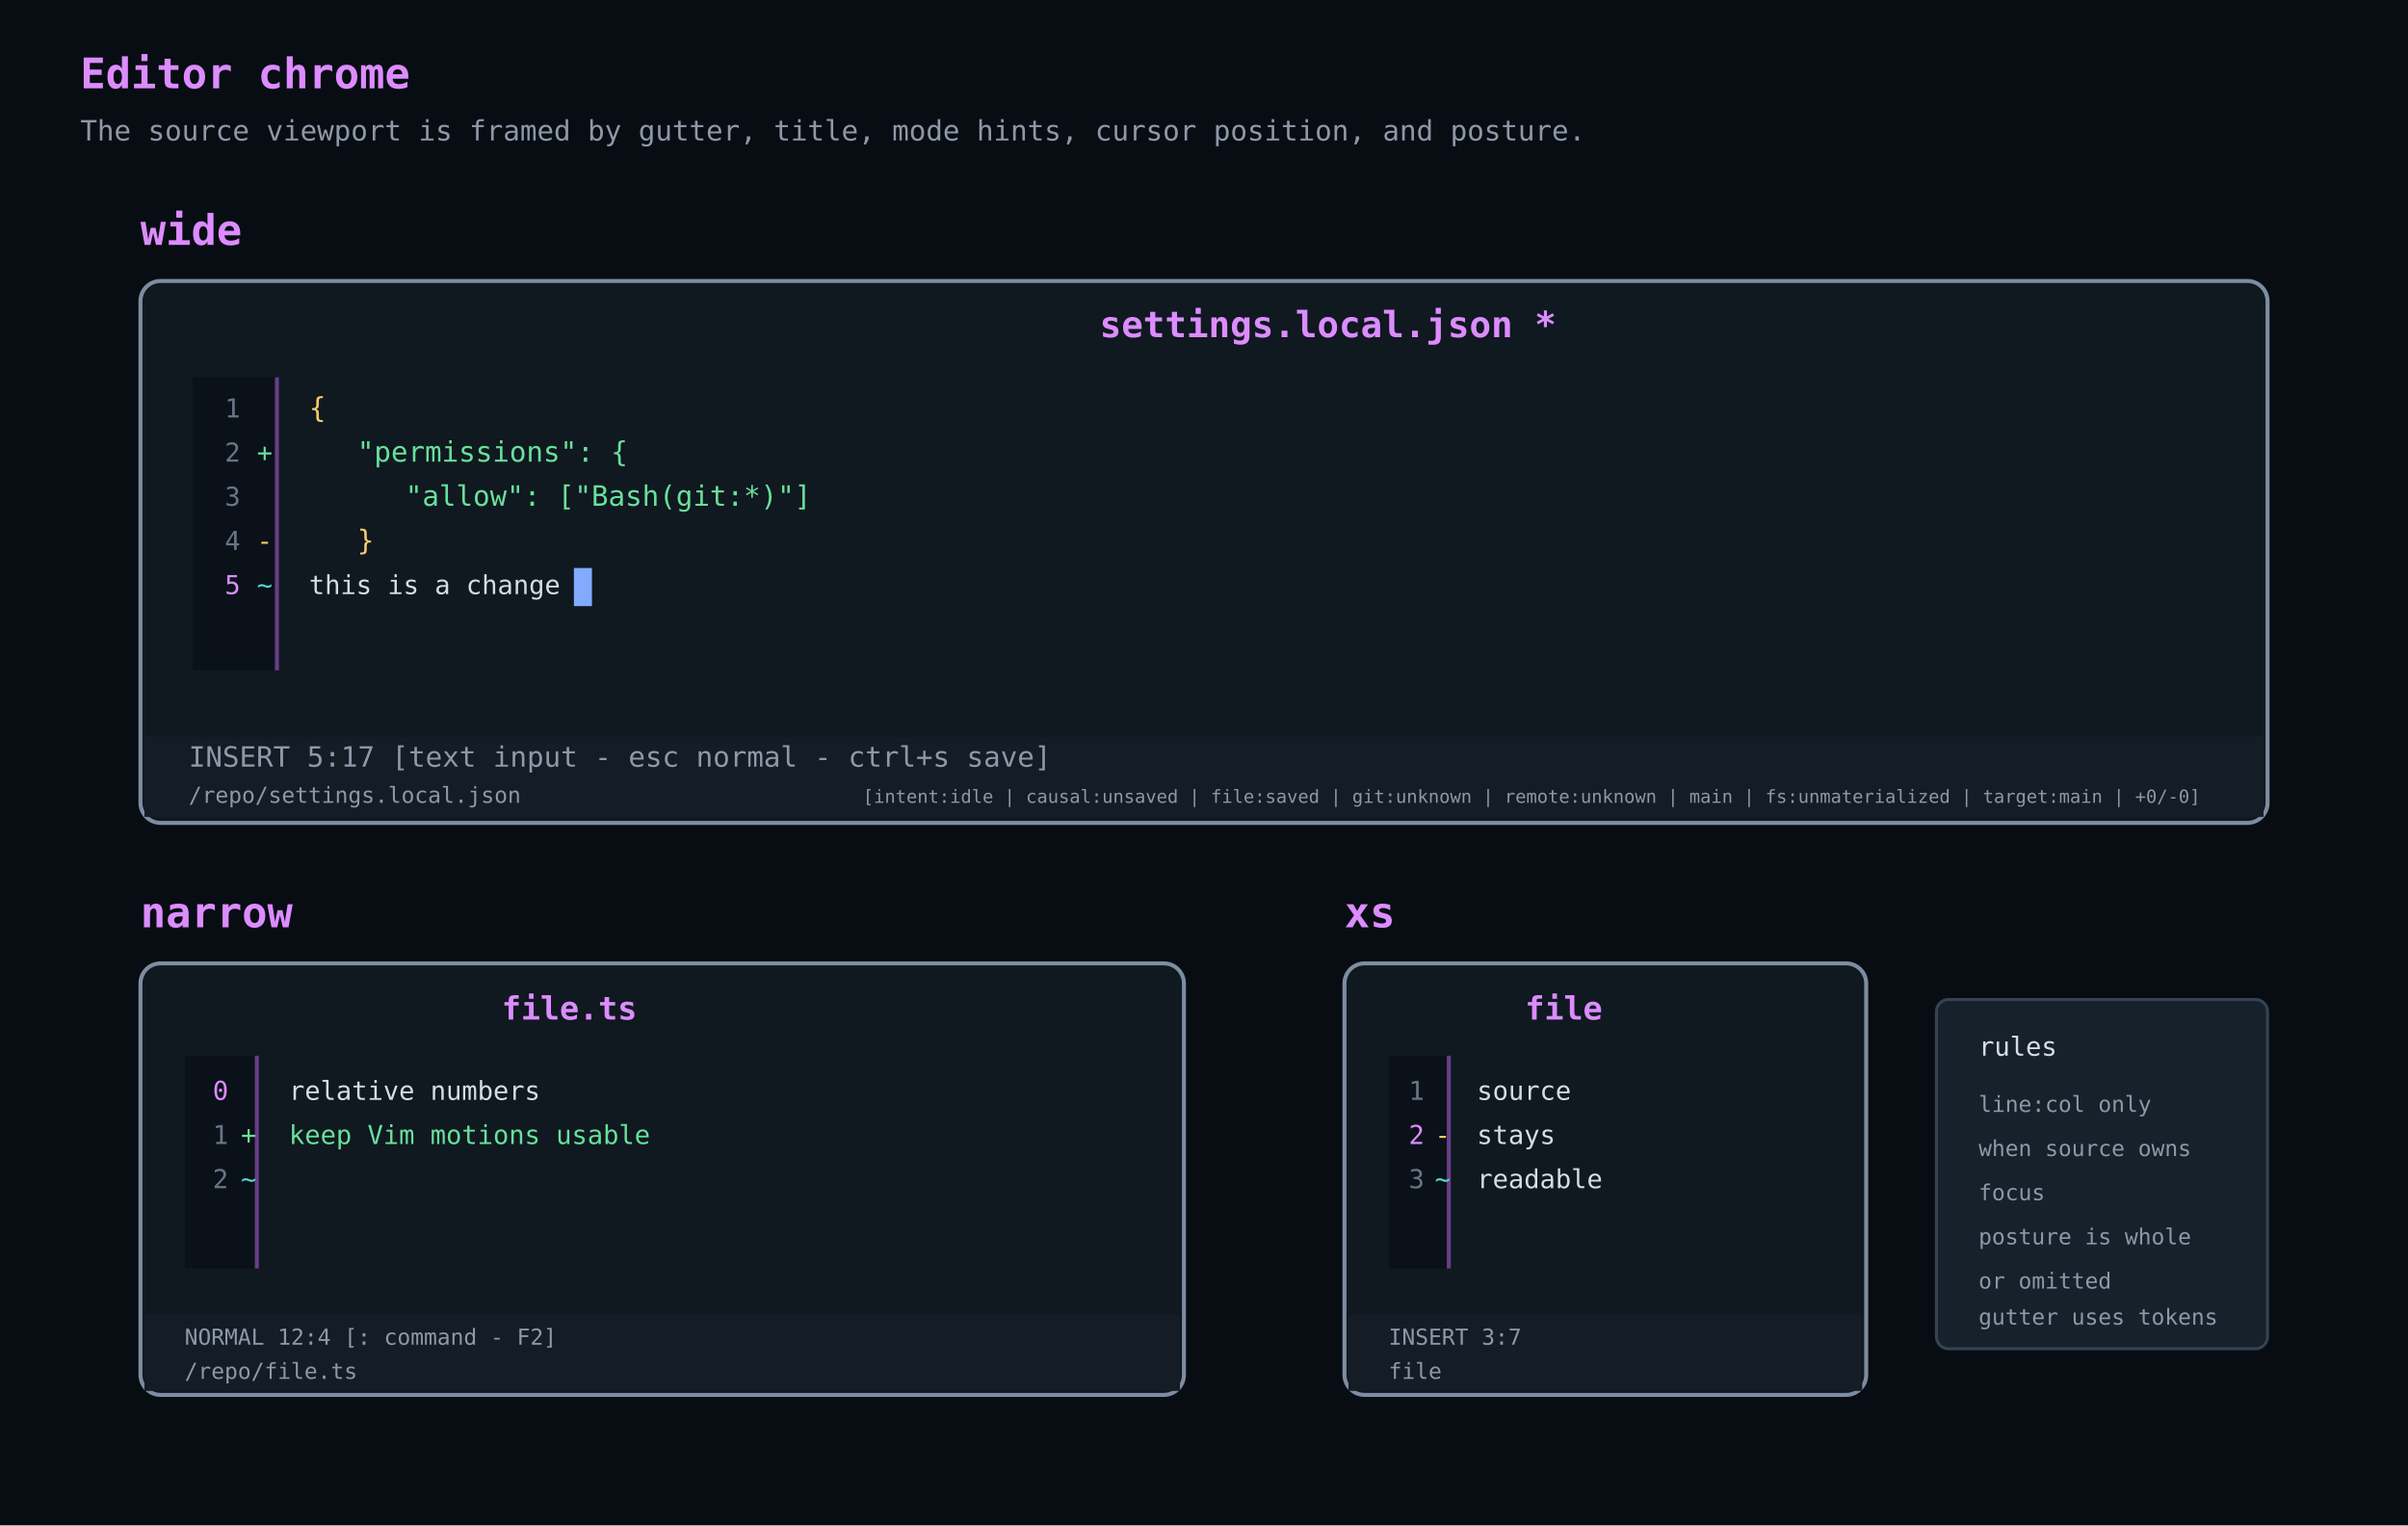
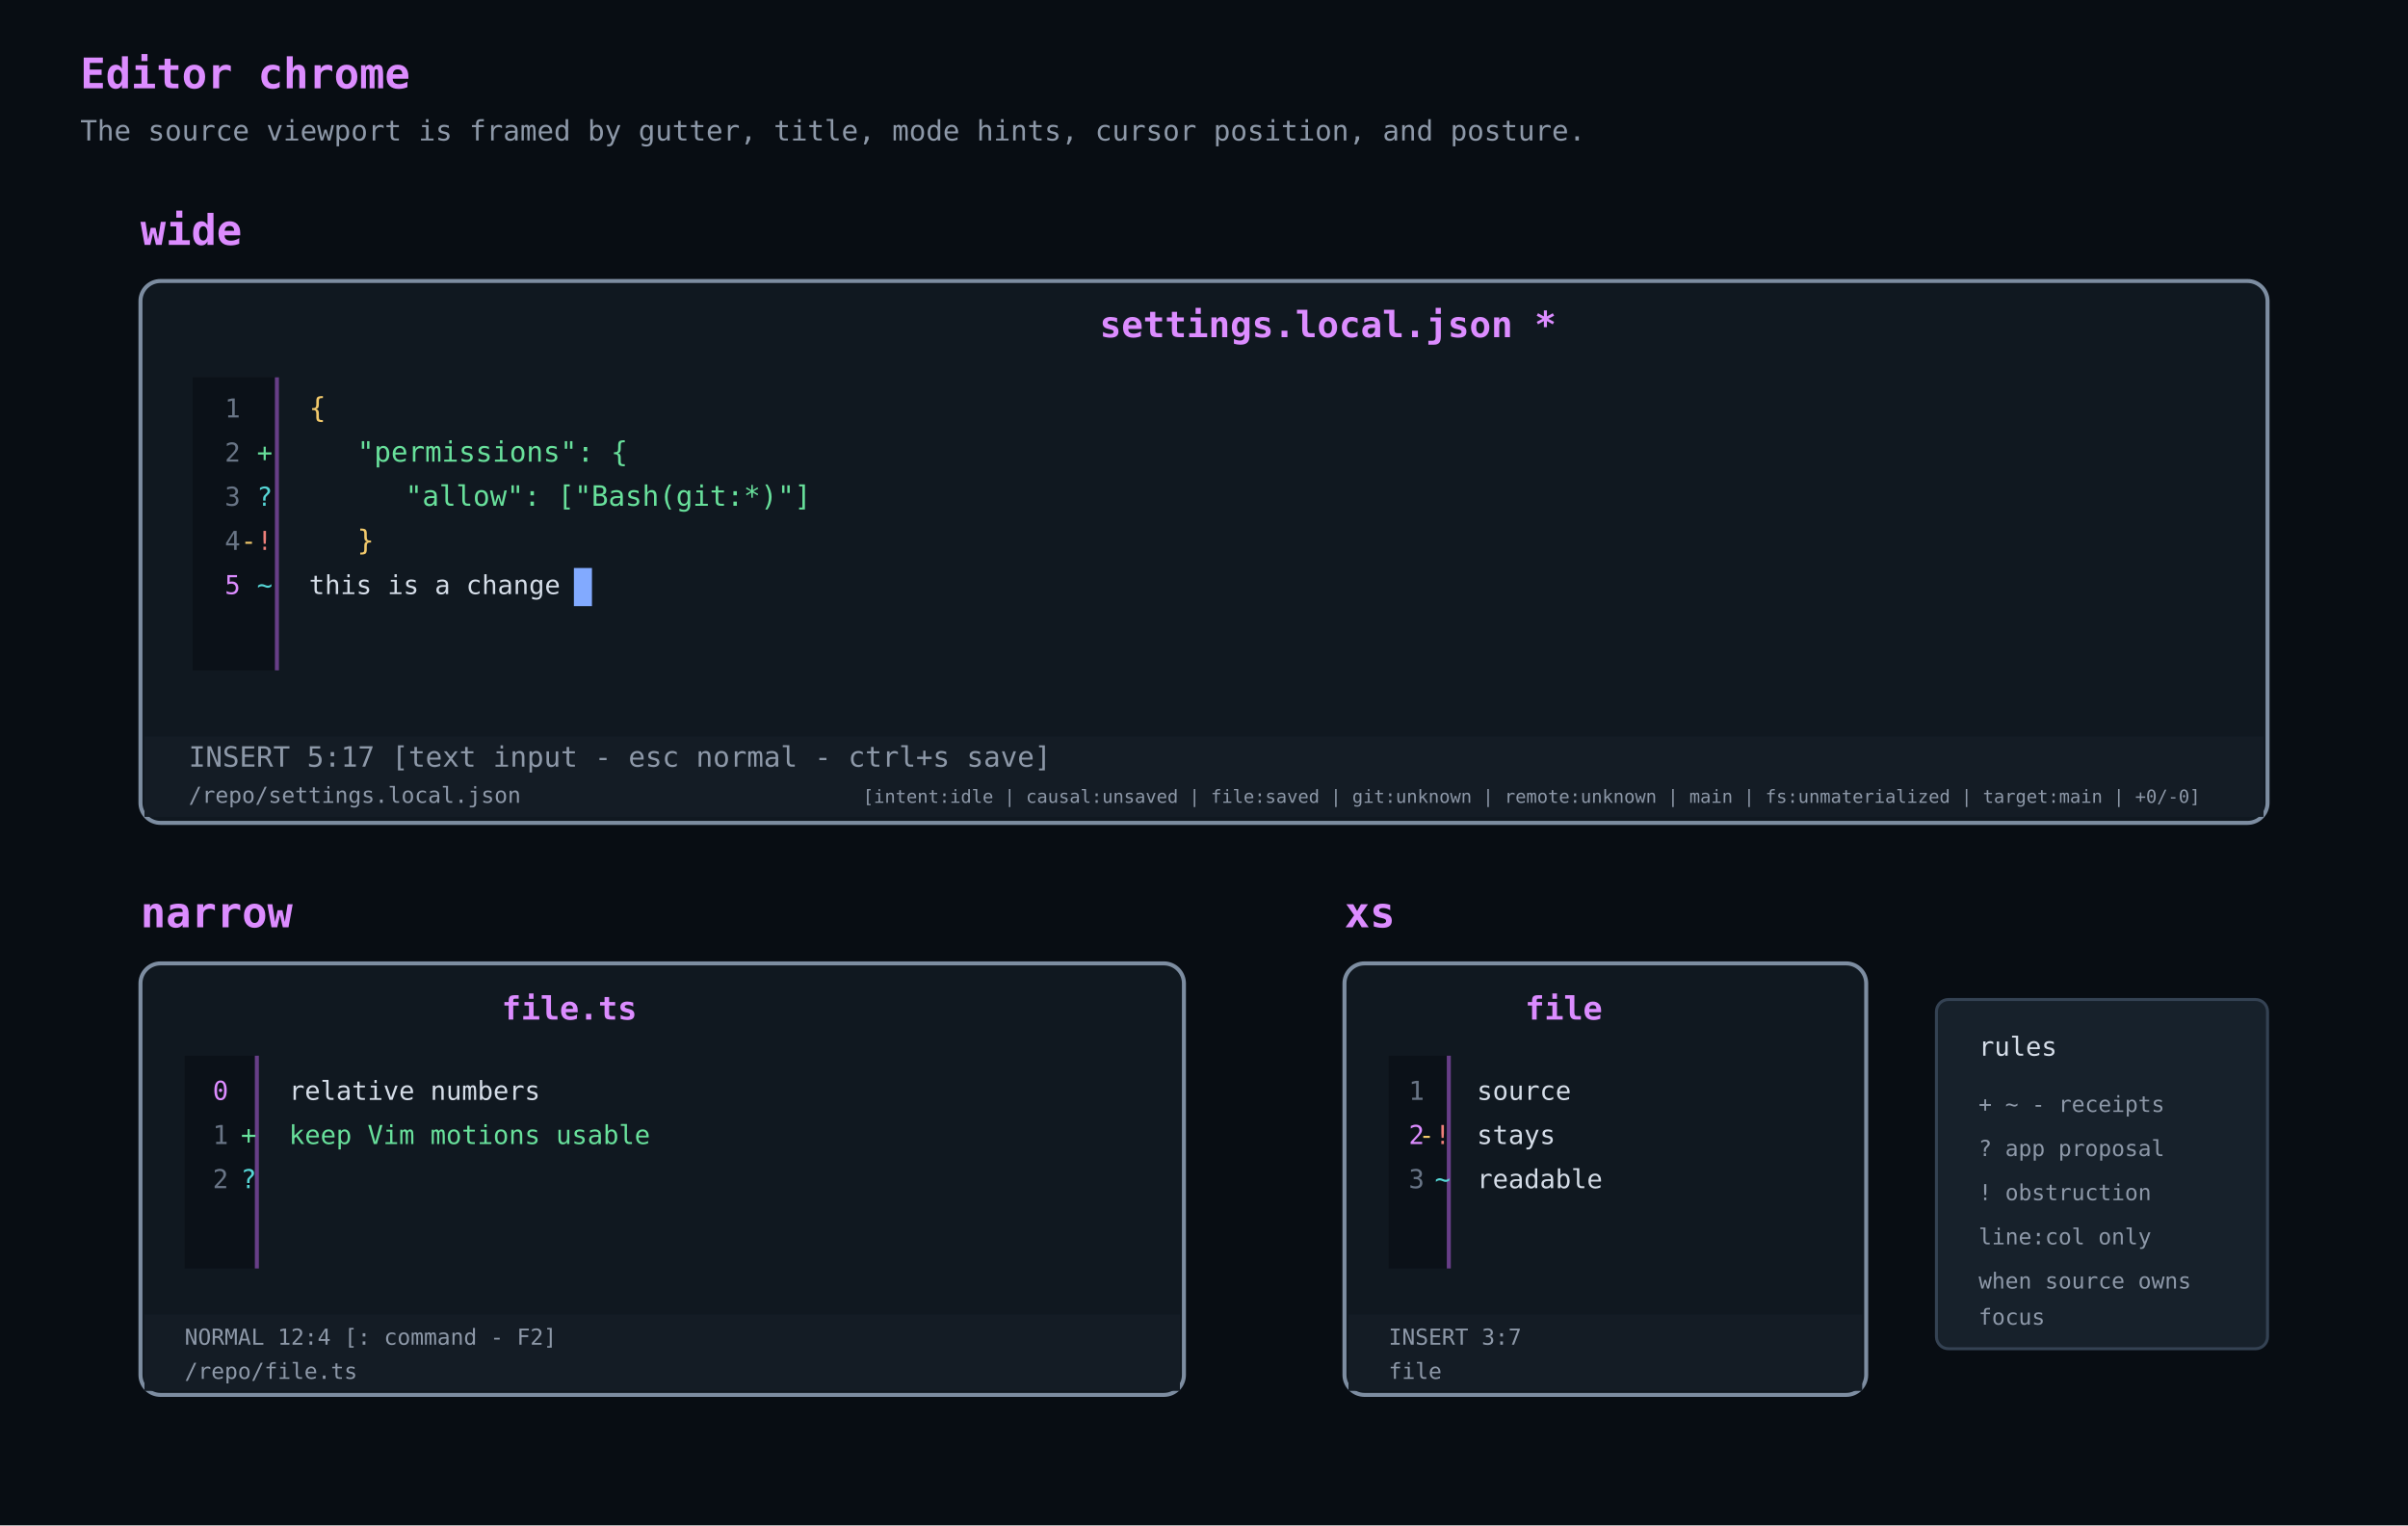
<svg xmlns="http://www.w3.org/2000/svg" viewBox="0 0 1200 760" role="img" aria-labelledby="title desc">
  <style>
    :root{--bg:#080d13;--surface:#101820;--panel:#17212b;--line:#7d8da1;--text:#d5dde8;--muted:#8d98a8;--accent:#dc8cff;--cyan:#56d6d6;--green:#68e09b;--yellow:#f2c96b;--red:#ee7f7a}
-     .canvas{fill:#080d13;fill:var(--bg,#080d13)}.term{fill:#101820;fill:var(--surface,#101820);stroke:#7d8da1;stroke:var(--line,#7d8da1);stroke-width:2;rx:10}.footer{fill:#141c25}.gutter{fill:#0b1118}.panel{fill:#17212b;fill:var(--panel,#17212b);stroke:#344253;stroke-width:1.5;rx:6}.label{fill:#dc8cff;fill:var(--accent,#dc8cff);font:700 21px ui-monospace,SFMono-Regular,Menlo,Consolas,monospace}.small{fill:#8d98a8;fill:var(--muted,#8d98a8);font:14px ui-monospace,SFMono-Regular,Menlo,Consolas,monospace}.tiny{fill:#8d98a8;fill:var(--muted,#8d98a8);font:11px ui-monospace,SFMono-Regular,Menlo,Consolas,monospace}.micro{fill:#8d98a8;fill:var(--muted,#8d98a8);font:9px ui-monospace,SFMono-Regular,Menlo,Consolas,monospace}.code{fill:#d5dde8;fill:var(--text,#d5dde8);font:13px ui-monospace,SFMono-Regular,Menlo,Consolas,monospace}.ln{fill:#697586;font:13px ui-monospace,SFMono-Regular,Menlo,Consolas,monospace}.accent{fill:#dc8cff;fill:var(--accent,#dc8cff)}.green{fill:#68e09b;fill:var(--green,#68e09b)}.yellow{fill:#f2c96b;fill:var(--yellow,#f2c96b)}.cyan{fill:#56d6d6;fill:var(--cyan,#56d6d6)}
+     .canvas{fill:#080d13;fill:var(--bg,#080d13)}.term{fill:#101820;fill:var(--surface,#101820);stroke:#7d8da1;stroke:var(--line,#7d8da1);stroke-width:2;rx:10}.footer{fill:#141c25}.gutter{fill:#0b1118}.panel{fill:#17212b;fill:var(--panel,#17212b);stroke:#344253;stroke-width:1.5;rx:6}.label{fill:#dc8cff;fill:var(--accent,#dc8cff);font:700 21px ui-monospace,SFMono-Regular,Menlo,Consolas,monospace}.small{fill:#8d98a8;fill:var(--muted,#8d98a8);font:14px ui-monospace,SFMono-Regular,Menlo,Consolas,monospace}.tiny{fill:#8d98a8;fill:var(--muted,#8d98a8);font:11px ui-monospace,SFMono-Regular,Menlo,Consolas,monospace}.micro{fill:#8d98a8;fill:var(--muted,#8d98a8);font:9px ui-monospace,SFMono-Regular,Menlo,Consolas,monospace}.code{fill:#d5dde8;fill:var(--text,#d5dde8);font:13px ui-monospace,SFMono-Regular,Menlo,Consolas,monospace}.ln{fill:#697586;font:13px ui-monospace,SFMono-Regular,Menlo,Consolas,monospace}.accent{fill:#dc8cff;fill:var(--accent,#dc8cff)}.green{fill:#68e09b;fill:var(--green,#68e09b)}.yellow{fill:#f2c96b;fill:var(--yellow,#f2c96b)}.cyan{fill:#56d6d6;fill:var(--cyan,#56d6d6)}.red{fill:#ee7f7a;fill:var(--red,#ee7f7a)}
  </style>
  <rect class="canvas" width="1200" height="760" />
  <text class="label" x="40" y="44">Editor chrome</text>
  <text class="small" x="40" y="70">The source viewport is framed by gutter, title, mode hints, cursor position, and posture.</text>
  <text class="label" x="70" y="122">wide</text>
  <rect class="term" x="70" y="140" width="1060" height="270" />
  <rect class="footer" x="72" y="367" width="1056" height="40" />
  <text class="accent" x="548" y="168" font-family="ui-monospace,SFMono-Regular,Menlo,Consolas,monospace" font-size="18" font-weight="700">settings.local.json *</text>
  <rect class="gutter" x="96" y="188" width="42" height="146" />
  <line x1="138" y1="188" x2="138" y2="334" stroke="#673e87" stroke-width="2" />
  <text class="ln" x="112" y="208">1</text>
  <text class="ln" x="112" y="230">2</text>
  <text class="ln" x="112" y="252">3</text>
  <text class="ln" x="112" y="274">4</text>
  <text class="ln accent" x="112" y="296">5</text>
  <text class="code green" x="128" y="230">+</text>
-   <text class="code yellow" x="128" y="274">-</text>
+   <text class="code cyan" x="128" y="252">?</text>
+   <text class="code red" x="128" y="274">!</text>
+   <text class="code yellow" x="120" y="274">-</text>
  <text class="code cyan" x="128" y="296">~</text>
  <text class="yellow" x="154" y="208" font-family="ui-monospace,SFMono-Regular,Menlo,Consolas,monospace" font-size="14">{</text>
  <text class="green" x="178" y="230" font-family="ui-monospace,SFMono-Regular,Menlo,Consolas,monospace" font-size="14">"permissions": {</text>
  <text class="green" x="202" y="252" font-family="ui-monospace,SFMono-Regular,Menlo,Consolas,monospace" font-size="14">"allow": ["Bash(git:*)"]</text>
  <text class="yellow" x="178" y="274" font-family="ui-monospace,SFMono-Regular,Menlo,Consolas,monospace" font-size="14">}</text>
  <text class="code" x="154" y="296">this is a change</text>
  <rect x="286" y="283" width="9" height="19" fill="#82aaff" />
  <text class="small" x="94" y="382">INSERT 5:17 [text input - esc normal - ctrl+s save]</text>
  <text class="tiny" x="94" y="400">/repo/settings.local.json</text>
  <text class="micro" x="430" y="400">[intent:idle | causal:unsaved | file:saved | git:unknown | remote:unknown | main | fs:unmaterialized | target:main | +0/-0]</text>
  <text class="label" x="70" y="462">narrow</text>
  <rect class="term" x="70" y="480" width="520" height="215" />
  <rect class="footer" x="72" y="655" width="516" height="38" />
  <text class="accent" x="250" y="508" font-family="ui-monospace,SFMono-Regular,Menlo,Consolas,monospace" font-size="16" font-weight="700">file.ts</text>
  <rect class="gutter" x="92" y="526" width="36" height="106" />
  <line x1="128" y1="526" x2="128" y2="632" stroke="#673e87" stroke-width="2" />
  <text class="ln accent" x="106" y="548">0</text>
  <text class="ln" x="106" y="570">1</text>
  <text class="ln" x="106" y="592">2</text>
  <text class="code green" x="120" y="570">+</text>
-   <text class="code cyan" x="120" y="592">~</text>
+   <text class="code cyan" x="120" y="592">?</text>
  <text class="code" x="144" y="548">relative numbers</text>
  <text class="green" x="144" y="570" font-family="ui-monospace,SFMono-Regular,Menlo,Consolas,monospace" font-size="13">keep Vim motions usable</text>
  <text class="tiny" x="92" y="670">NORMAL 12:4 [: command - F2]</text>
  <text class="tiny" x="92" y="687">/repo/file.ts</text>
  <text class="label" x="670" y="462">xs</text>
  <rect class="term" x="670" y="480" width="260" height="215" />
  <rect class="footer" x="672" y="655" width="256" height="38" />
  <text class="accent" x="760" y="508" font-family="ui-monospace,SFMono-Regular,Menlo,Consolas,monospace" font-size="16" font-weight="700">file</text>
  <rect class="gutter" x="692" y="526" width="30" height="106" />
  <line x1="722" y1="526" x2="722" y2="632" stroke="#673e87" stroke-width="2" />
  <text class="ln" x="702" y="548">1</text>
  <text class="ln accent" x="702" y="570">2</text>
  <text class="ln" x="702" y="592">3</text>
-   <text class="code yellow" x="715" y="570">-</text>
+   <text class="code yellow" x="707" y="570">-</text>
+   <text class="code red" x="715" y="570">!</text>
  <text class="code cyan" x="715" y="592">~</text>
  <text class="code" x="736" y="548">source</text>
  <text class="code" x="736" y="570">stays</text>
  <text class="code" x="736" y="592">readable</text>
  <text class="tiny" x="692" y="670">INSERT 3:7</text>
  <text class="tiny" x="692" y="687">file</text>
  <rect class="panel" x="965" y="498" width="165" height="174" />
  <text class="code" x="986" y="526">rules</text>
-   <text class="tiny" x="986" y="554">line:col only</text>
-   <text class="tiny" x="986" y="576">when source owns</text>
-   <text class="tiny" x="986" y="598">focus</text>
-   <text class="tiny" x="986" y="620">posture is whole</text>
-   <text class="tiny" x="986" y="642">or omitted</text>
-   <text class="tiny" x="986" y="660">gutter uses tokens</text>
+   <text class="tiny" x="986" y="554">+ ~ - receipts</text>
+   <text class="tiny" x="986" y="576">? app proposal</text>
+   <text class="tiny" x="986" y="598">! obstruction</text>
+   <text class="tiny" x="986" y="620">line:col only</text>
+   <text class="tiny" x="986" y="642">when source owns</text>
+   <text class="tiny" x="986" y="660">focus</text>
</svg>
